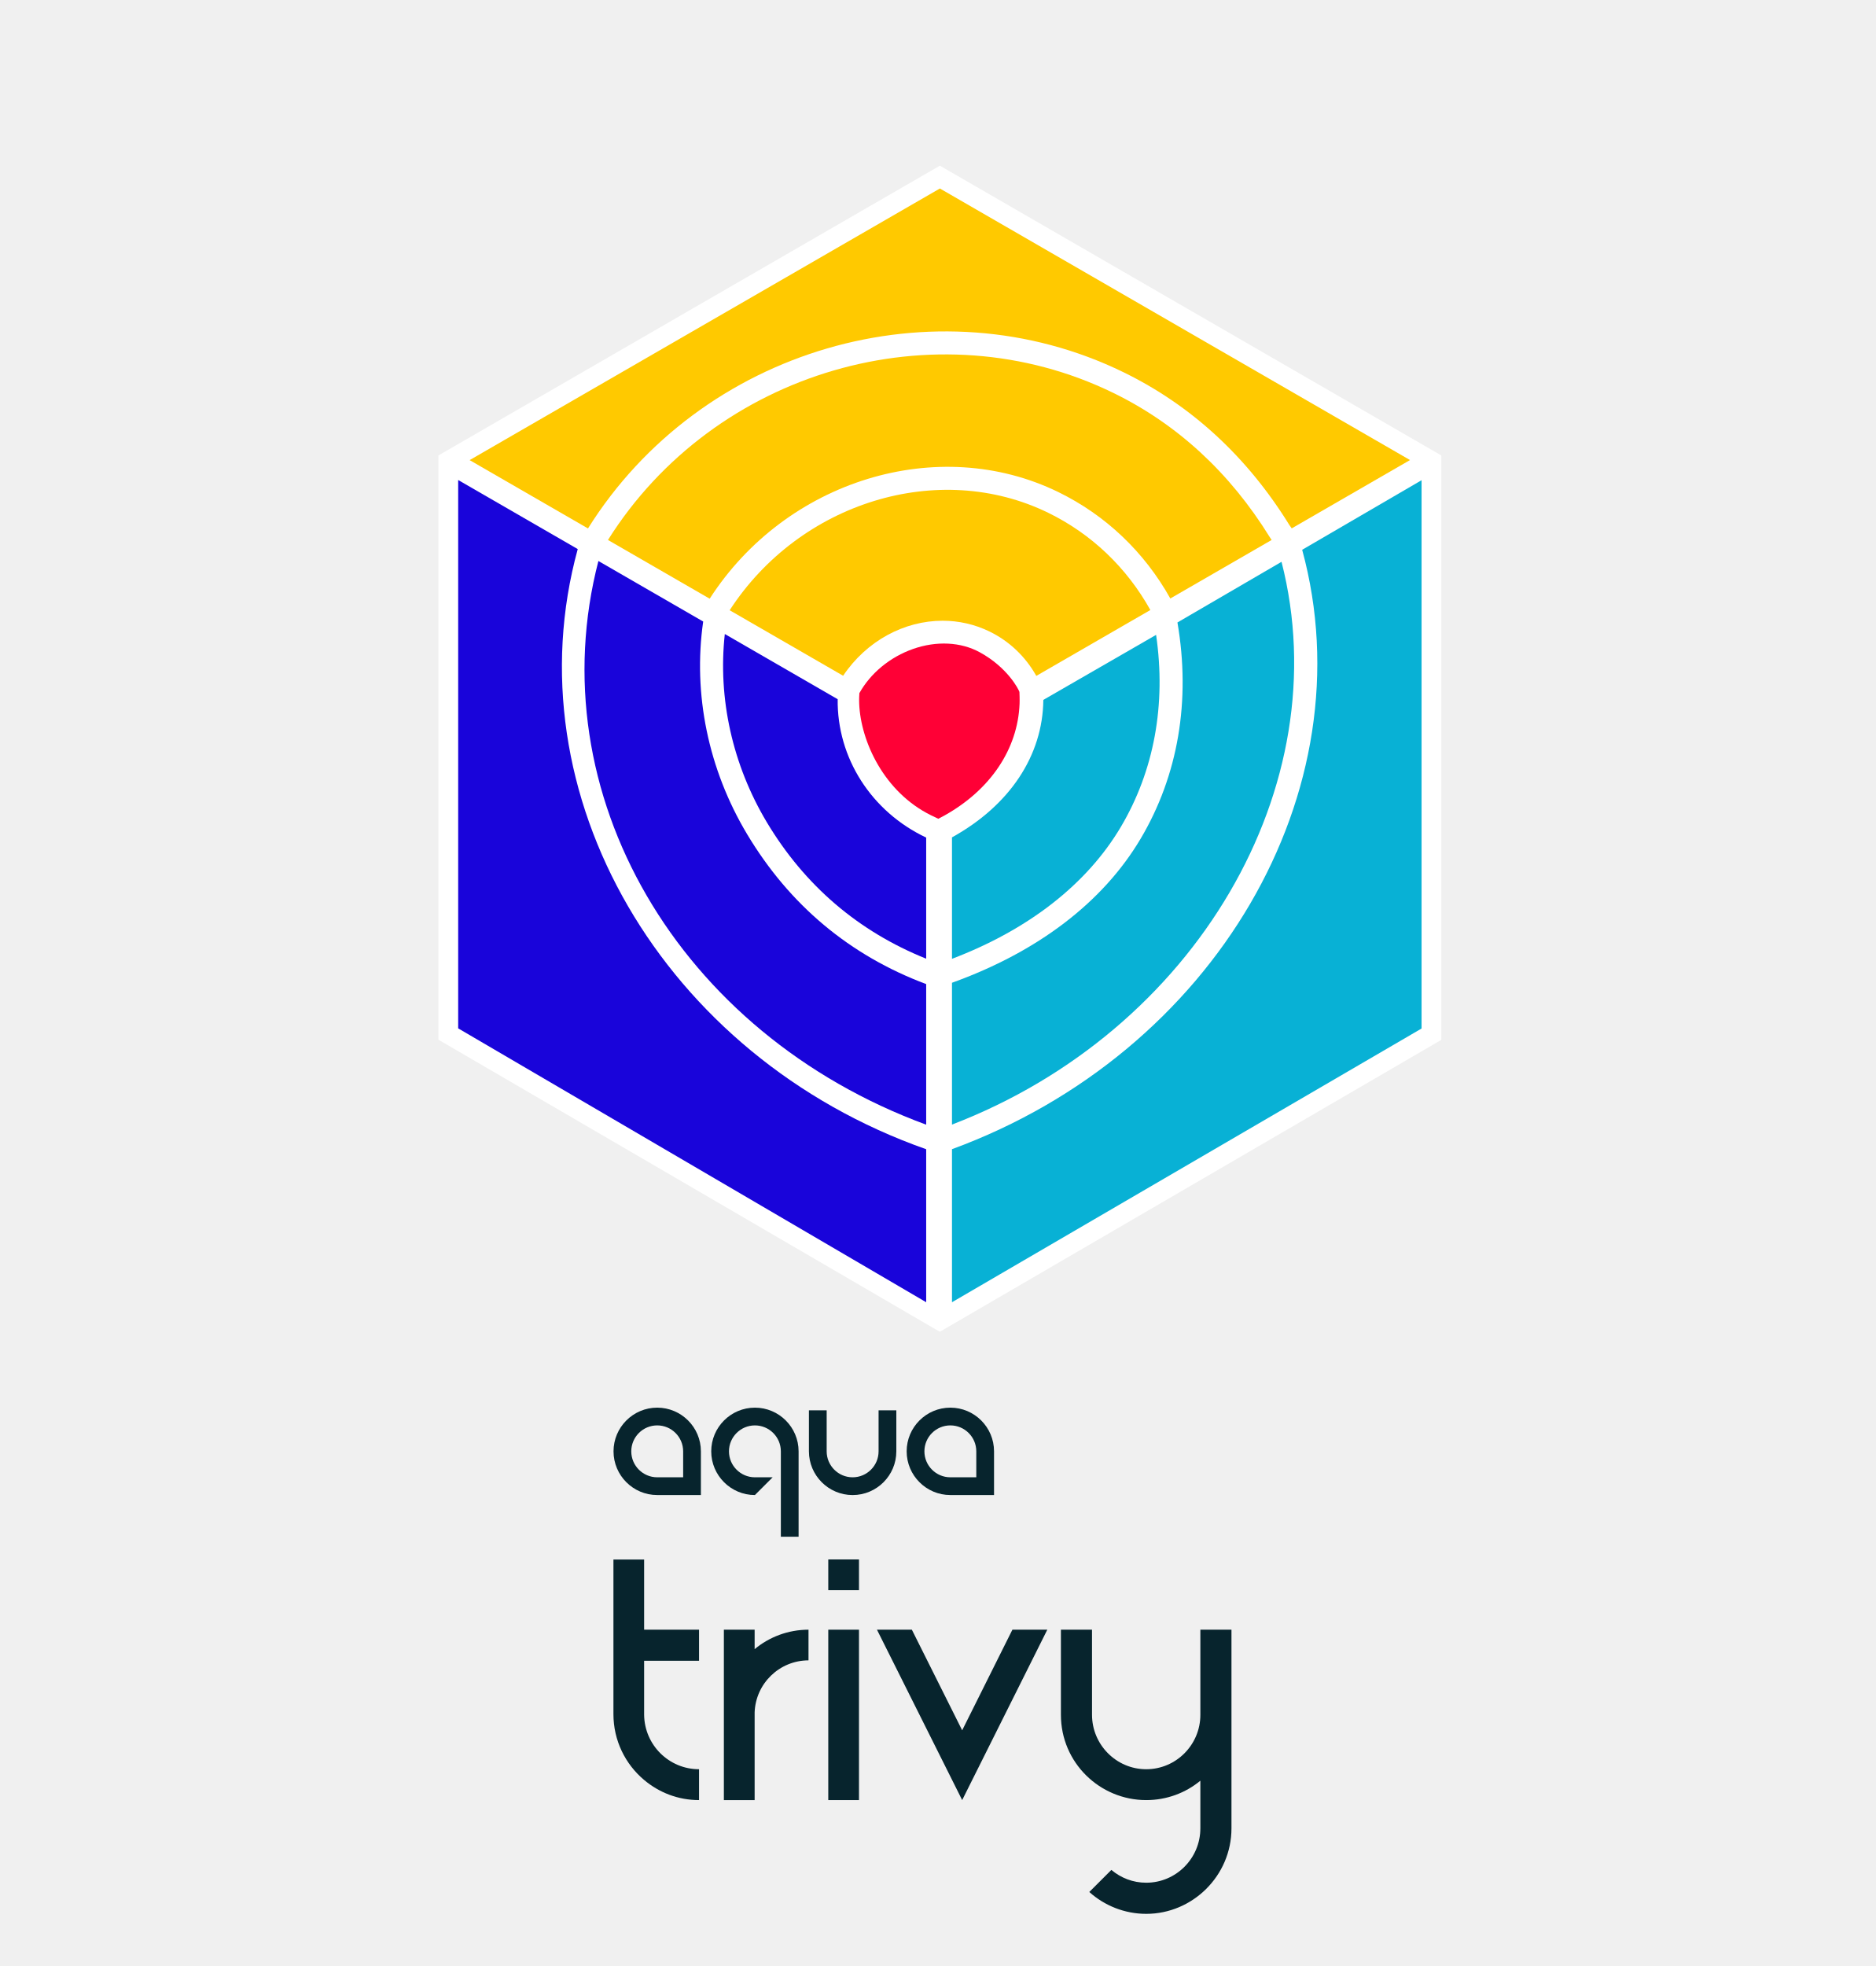
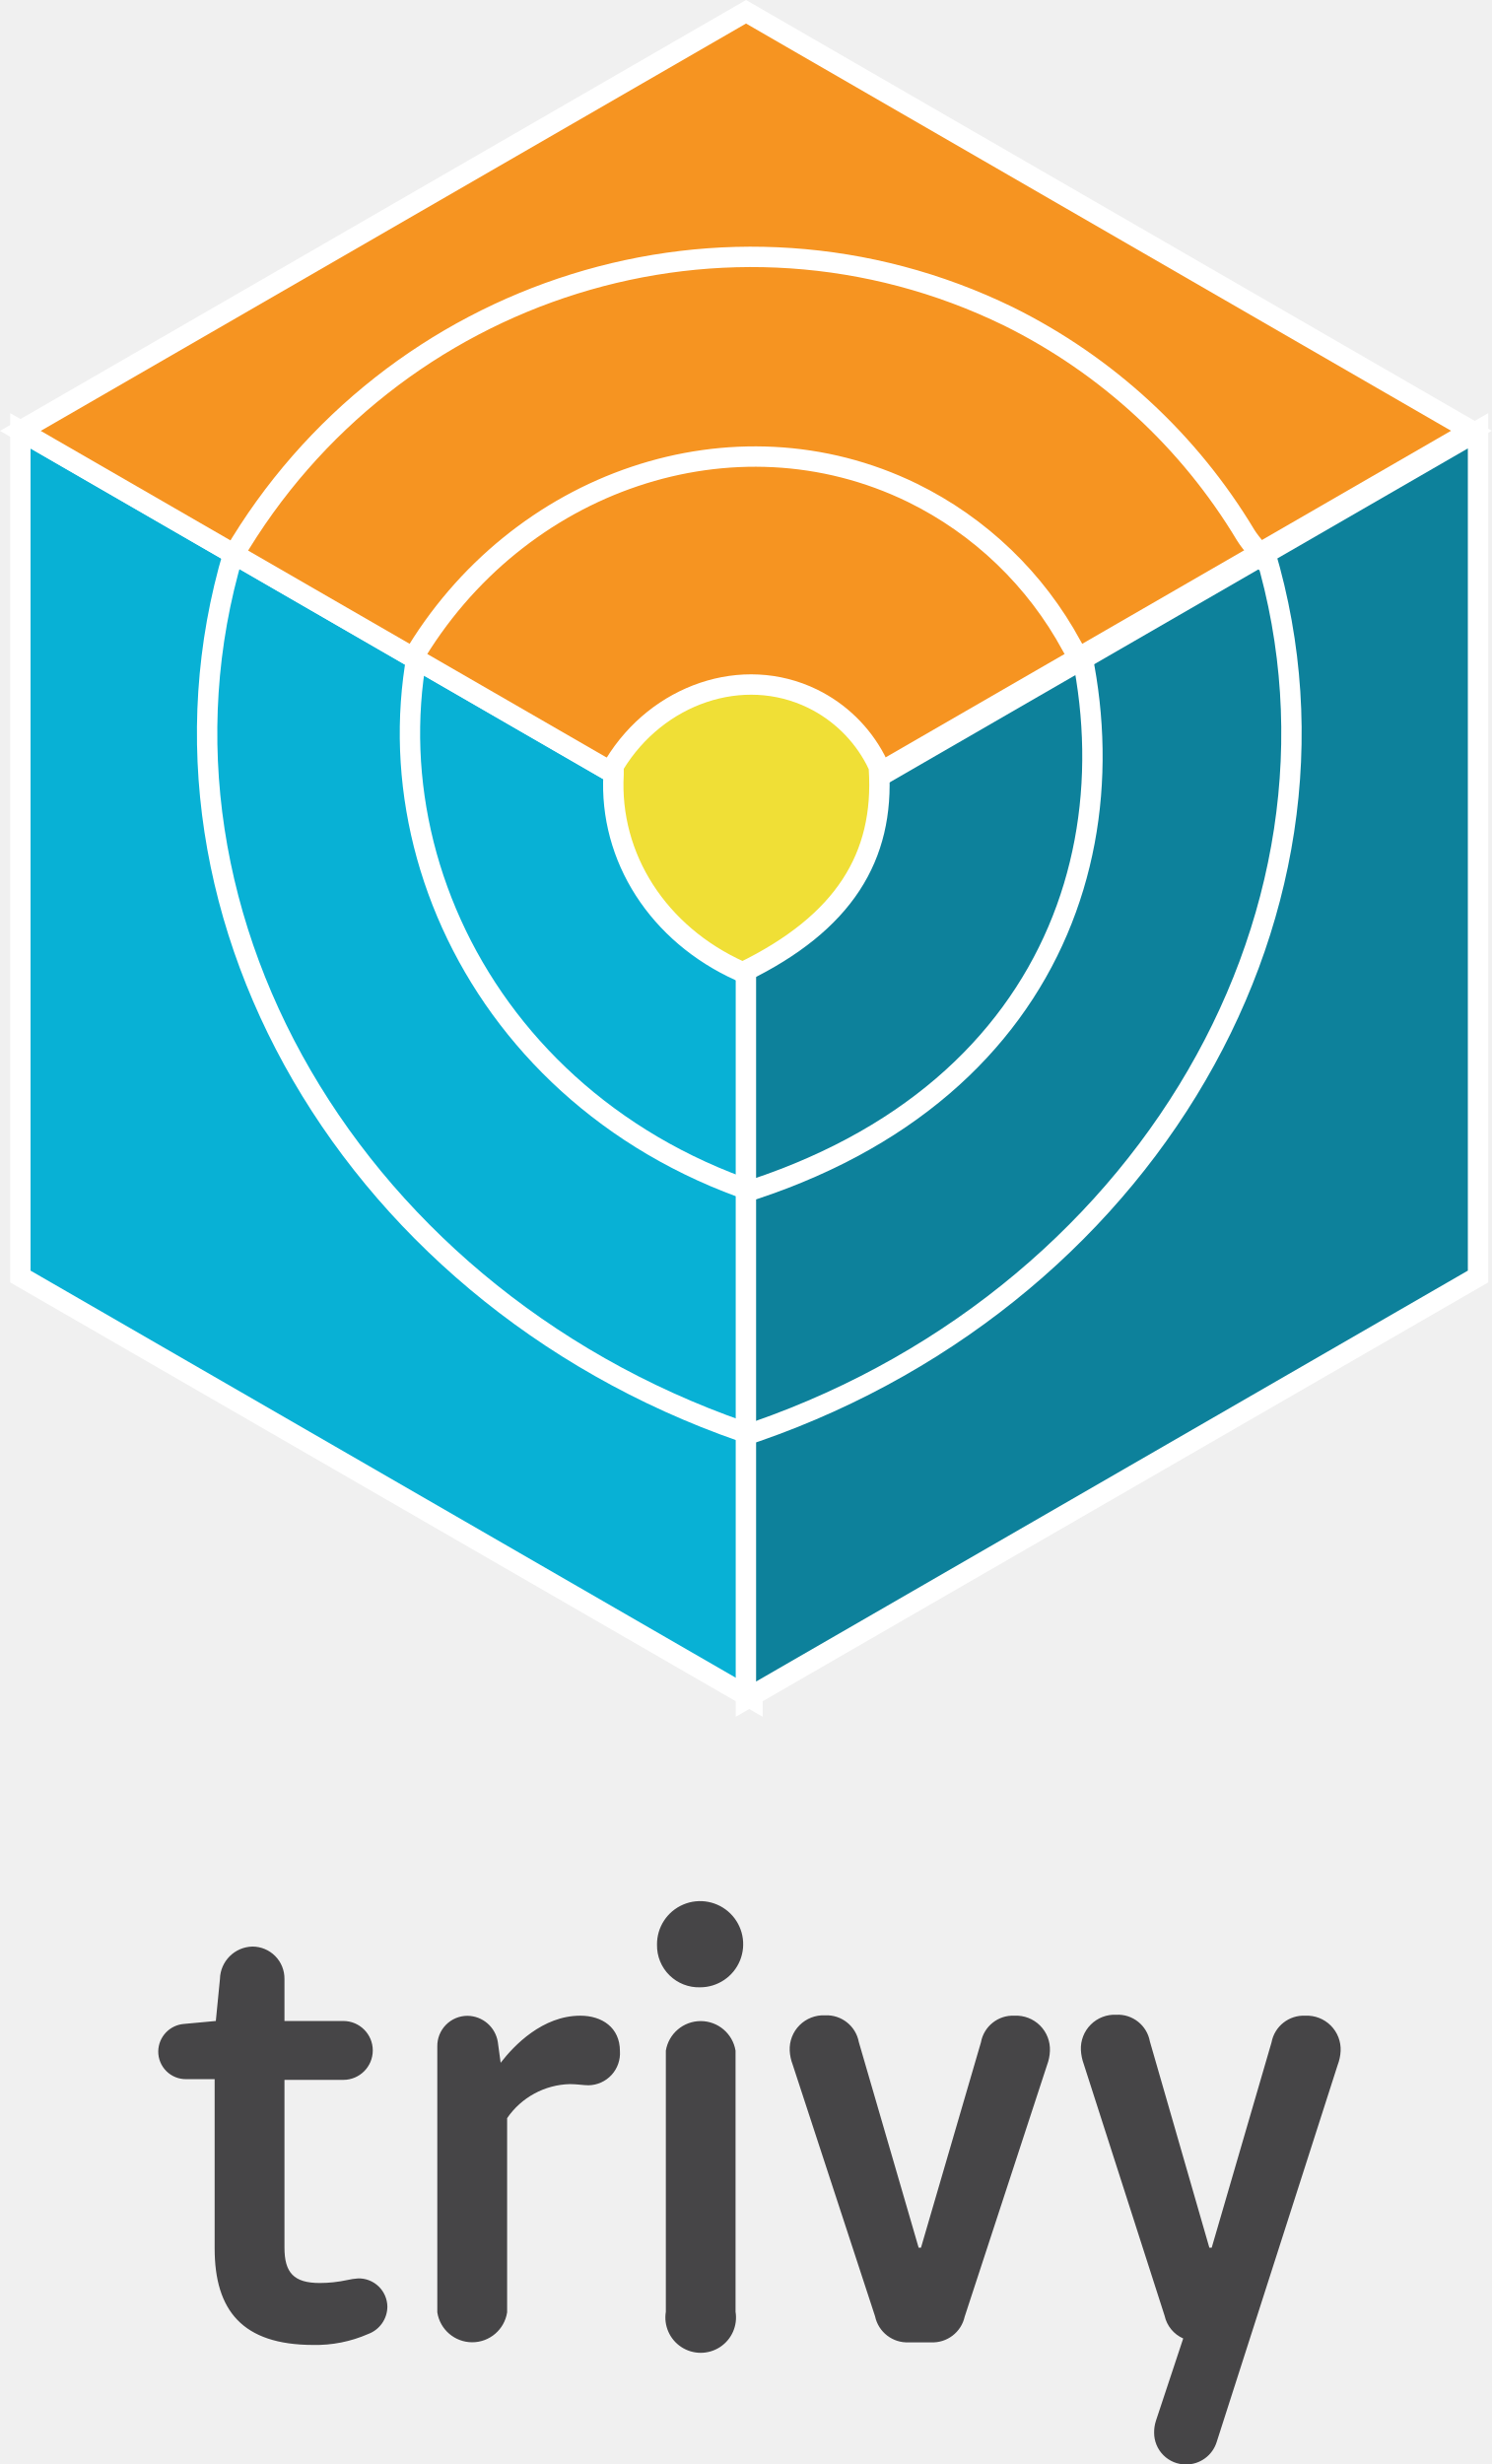
- <svg xmlns="http://www.w3.org/2000/svg" version="1.1" id="_x30_1" x="0px" y="0px" viewBox="0 0 500 524" enable-background="new 0 0 500 524" xml:space="preserve">
-   <g display="none">
-     <g display="inline">
-       <path fill="#07242D" d="M-483.763,450.803h-11.559l-22.557-22.807c-0.919,0.114-1.853,0.174-2.802,0.174v22.632h-8.238v-63.931    h8.239c0,0-0.016,33.158,0,33.158c4.013,0,7.684-1.656,10.29-4.32l9.86-10.073h11.814l-16.032,15.918    c-1.42,1.421-3.031,2.655-4.787,3.659L-483.763,450.803z" />
-       <path fill="#07242D" d="M-438.316,405.517v22.819c0,0,0,0.033,0,0.049c0,12.39-10.039,22.418-22.429,22.418    c-12.389,0-22.421-10.059-22.421-22.448c0-0.017,0-22.837,0-22.837h7.989v22.819c0,7.967,6.466,14.457,14.433,14.457    c7.966,0,14.424-6.491,14.424-14.457v-22.819H-438.316z" />
-       <path fill="#07242D" d="M-385.244,428.166c0,12.501-10.133,22.636-22.636,22.636c-5.485,0-10.514-1.95-14.431-5.196v5.196h-8.218    c0.005-0.516,0.005-63.931,0.005-63.931h8.217l-0.004,23.854c3.918-3.246,8.947-5.196,14.432-5.196    C-395.377,405.529-385.242,415.664-385.244,428.166z M-393.437,428.166c0-7.976-6.466-14.441-14.442-14.441    c-7.793,0-14.443,6.329-14.443,14.418c0,8.089,6.649,14.464,14.443,14.464C-399.903,442.607-393.437,436.142-393.437,428.166z" />
-       <path fill="#07242D" d="M-335.539,431.11h-36.518c1.375,6.517,7.157,11.435,14.075,11.435c4.514,0,8.538-2.095,11.172-5.362h9.577    c-3.496,8.008-11.475,13.619-20.748,13.619c-12.489,0-22.644-10.173-22.644-22.676c0-12.503,10.155-22.608,22.644-22.608    C-344.426,405.411-333.664,417.688-335.539,431.11z M-344.611,422.85c-2.103-5.316-7.296-9.06-13.371-9.06    c-6.076,0-11.275,3.746-13.382,9.06H-344.611z" />
-       <path fill="#07242D" d="M-306.194,420.895v7.548h-23.302v-7.548H-306.194z" />
-       <path fill="#07242D" d="M-252.987,428.166c0,12.501-10.133,22.636-22.636,22.636c-5.485,0-10.514-1.95-14.431-5.196v5.196h-8.218    c0.005-0.516,0.005-63.931,0.005-63.931h8.218l-0.004,23.854c3.918-3.246,8.946-5.196,14.431-5.196    C-263.12,405.529-252.985,415.664-252.987,428.166z M-261.181,428.166c0-7.976-6.467-14.441-14.442-14.441    c-7.794,0-14.443,6.329-14.443,14.418c0,8.089,6.649,14.464,14.443,14.464C-267.647,442.607-261.181,436.142-261.181,428.166z" />
-       <path fill="#07242D" d="M-203.283,431.11h-36.518c1.375,6.517,7.157,11.435,14.075,11.435c4.514,0,8.538-2.095,11.172-5.362h9.577    c-3.496,8.008-11.475,13.619-20.748,13.619c-12.489,0-22.644-10.173-22.644-22.676c0-12.503,10.155-22.608,22.644-22.608    C-212.17,405.411-201.408,417.688-203.283,431.11z M-212.355,422.85c-2.103-5.316-7.296-9.06-13.371-9.06    c-6.076,0-11.275,3.746-13.382,9.06H-212.355z" />
-       <path fill="#07242D" d="M-151.113,428.114c0,15.871,0,22.688,0,22.688h-8.262c0,0,0-14.878,0-22.688    c0-8.095-6.591-14.327-14.363-14.327c-7.772,0-14.393,6.163-14.393,14.327c0,7.814,0,22.688,0,22.688h-8.26v-45.285    c0,0,3.539,0,8.26,0v5.101c0,0,5.421-5.101,14.393-5.101C-163.095,405.517-151.113,413.789-151.113,428.114z" />
-       <path fill="#07242D" d="M-112.598,438.373l5.799,5.798c-4.098,4.097-9.758,6.632-16.01,6.632c-6.252,0-11.912-2.534-16.01-6.632    c-4.097-4.098-6.632-9.758-6.632-16.01s2.534-11.912,6.632-16.01c4.098-4.097,9.758-6.632,16.01-6.632    c6.252,0,11.912,2.534,16.01,6.632l-5.799,5.799c-2.613-2.615-6.224-4.231-10.212-4.231c-3.988,0-7.599,1.617-10.212,4.231    c-2.614,2.613-4.23,6.224-4.23,10.212s1.616,7.599,4.23,10.213c2.613,2.613,6.224,4.229,10.212,4.229    C-118.821,442.602-115.211,440.986-112.598,438.373z" />
-       <path fill="#07242D" d="M-55.678,428.174c0,15.827,0,22.626,0,22.626h-8.239c0,0,0-14.838,0-22.626    c0-8.072-6.575-14.287-14.324-14.287c-7.751,0-14.353,6.146-14.353,14.287c0,7.793,0,22.626,0,22.626h-8.238v-63.929h8.238v23.856    c0,0,5.405-5.086,14.353-5.086C-67.626,405.641-55.678,413.889-55.678,428.174z" />
-     </g>
-     <g display="inline">
-       <path fill="#07242D" d="M186.582,442.579v8.203c-5.588,0-10.623-2.012-14.594-5.346c-4.989-4.186-8.157-10.469-8.157-17.489    v-41.085h8.157v18.642h14.594v8.257h-14.594v14.386C172.1,436.134,178.571,442.579,186.582,442.579z" />
-       <path fill="#07242D" d="M215.674,405.503v8.149c-7.739,0.015-14.037,6.152-14.317,13.818v23.312h-8.176v-45.279h8.176v5.169    C205.243,407.446,210.232,405.51,215.674,405.503z" />
-       <path fill="#07242D" d="M220.928,395.003v-8.165h8.161v8.165H220.928z M220.928,450.782v-45.279h8.161v45.279H220.928z" />
-       <path fill="#07242D" d="M279.137,405.503l-22.624,45.279l-22.647-45.279h9.271l13.376,26.737l13.349-26.737H279.137z" />
-       <path fill="#07242D" d="M328.08,405.503c0,0,0,49.504,0,52.776c0,12.643-10.369,22.736-22.655,22.728    c-5.753,0-11.084-2.181-15.131-5.807l5.868-5.868c2.504,2.12,5.734,3.41,9.263,3.403c7.95,0,14.386-6.498,14.386-14.456v-12.651    c-3.944,3.264-8.979,5.154-14.386,5.154c-12.309,0.008-22.674-9.924-22.674-22.659c0-0.269,0-22.62,0-22.62h8.265    c0,0,0.004,22.014,0.004,22.62c0,7.919,6.448,14.463,14.406,14.456c7.95,0,14.386-6.506,14.386-14.456v-22.62H328.08z" />
-     </g>
-     <g display="inline">
-       <path fill="#07242D" d="M1186.898,438.384c-0.411,4.687-4.656,12.67-15.302,12.67c-10.092,0-16.135-6.761-16.135-6.761    l5.797-5.801c4.906,4.664,10.338,4.372,10.338,4.372c3.473-0.238,6.258-2.643,6.469-5.471c0.242-3.235-2.009-5.486-6.469-6.124    c-2.098-0.307-7.184-0.791-11.36-4.533c-1.36-1.222-6.489-6.577-2.217-14.191c0.834-1.491,4.556-6.769,13.577-6.769    c0,0,7.434-0.53,14.311,5.086l-5.866,5.863c-1.16-0.96-4.46-2.904-8.444-2.881c-7.207,0.046-7.007,4.011-7.007,4.011    c0.061,3.166,2.874,4.864,7.007,5.409C1185.672,425.114,1187.309,433.743,1186.898,438.384z" />
-       <path fill="#07242D" d="M1215.419,442.848v8.206c-5.59,0-10.626-2.013-14.599-5.348c-4.99-4.188-8.16-10.473-8.16-17.495v-41.099    h8.16v18.648h14.599v8.26h-14.599v14.391C1200.932,436.401,1207.405,442.848,1215.419,442.848z" />
-       <path fill="#07242D" d="M1263.522,428.372v22.682h-22.705c-0.5,0-0.999-0.015-1.495-0.054c-6.431-0.423-12.128-3.527-15.985-8.214    c-3.289-4.003-5.171-8.928-5.186-14.414c0.526-25.548,35.106-31.264,44.03-7.699    C1263.068,423.132,1263.522,425.76,1263.522,428.372z M1255.131,428.372c0.054-12.824-15.563-19.132-24.433-10.135l-0.004-0.008    c-2.609,2.605-4.226,6.17-4.226,10.142c0,7.937,6.435,14.399,14.368,14.399c3.976,0,14.295,0,14.295,0    S1255.131,432.352,1255.131,428.372z" />
-       <path fill="#07242D" d="M1293.898,405.76v8.152c-7.741,0.015-14.042,6.154-14.322,13.823v23.319h-8.179V405.76h8.179v5.171    C1283.464,407.704,1288.454,405.767,1293.898,405.76z" />
-       <path fill="#07242D" d="M1344.448,428.411c0,12.509-10.135,22.643-22.639,22.643c-5.486,0-10.515-1.952-14.433-5.194v5.194h-8.221    c0.008-0.515,0.008-63.942,0.008-63.942h8.217l-0.004,23.857c3.919-3.25,8.947-5.202,14.433-5.202    C1334.313,405.767,1344.452,415.91,1344.448,428.411z M1336.254,428.411c0-7.975-6.466-14.445-14.445-14.445    c-7.795,0-14.445,6.331-14.445,14.422c0,8.091,6.65,14.468,14.445,14.468C1329.788,442.856,1336.254,436.394,1336.254,428.411z" />
-       <path fill="#07242D" d="M1394.394,428.411c0,12.509-10.15,22.643-22.643,22.643s-22.651-10.135-22.651-22.643    s10.157-22.651,22.651-22.651S1394.394,415.91,1394.394,428.411z M1386.127,428.411c0-7.937-6.431-14.376-14.376-14.376    c-7.941,0-14.387,6.431-14.387,14.376s6.446,14.383,14.387,14.383C1379.696,442.794,1386.127,436.355,1386.127,428.411z" />
-       <path fill="#07242D" d="M1444.414,428.372v22.682h-22.705c-0.499,0-0.999-0.015-1.494-0.054    c-6.431-0.423-12.128-3.527-15.985-8.214c-3.289-4.003-5.171-8.928-5.186-14.414c0.526-25.548,35.106-31.264,44.03-7.699    C1443.961,423.132,1444.414,425.76,1444.414,428.372z M1436.024,428.372c0.054-12.824-15.563-19.132-24.433-10.135l-0.004-0.008    c-2.609,2.605-4.226,6.17-4.226,10.142c0,7.937,6.435,14.399,14.368,14.399c3.976,0,14.295,0,14.295,0    S1436.024,432.352,1436.024,428.372z" />
-       <path fill="#07242D" d="M1474.791,405.76v8.152c-7.741,0.015-14.042,6.154-14.322,13.823v23.319h-8.179V405.76h8.179v5.171    C1464.356,407.704,1469.347,405.767,1474.791,405.76z" />
-       <path fill="#07242D" d="M1521.556,451.031h-8.214v-5.194c-3.919,3.242-8.951,5.194-14.43,5.194    c-12.501,0-22.635-10.127-22.635-22.628s10.135-22.636,22.635-22.636c5.478,0,10.511,1.952,14.43,5.194l0.008-23.85h8.221    C1521.572,387.112,1521.556,450.516,1521.556,451.031z M1513.35,428.38c0-8.091-6.646-14.422-14.437-14.422    c-7.975,0-14.445,6.469-14.445,14.445s6.469,14.437,14.445,14.437C1506.704,442.84,1513.35,436.471,1513.35,428.38z" />
-     </g>
-     <g display="inline">
-       <path fill="#07242D" d="M1711.171,438.276l5.802,5.802c-4.1,4.096-9.763,6.632-16.014,6.632c-6.255,0-11.918-2.536-16.018-6.632    c-4.1-4.103-6.635-9.759-6.635-16.014s2.536-11.918,6.635-16.022c4.1-4.096,9.763-6.632,16.018-6.632    c6.251,0,11.915,2.536,16.014,6.632l-5.802,5.802c-2.613-2.613-6.224-4.234-10.213-4.234c-3.992,0-7.604,1.621-10.216,4.234    c-2.617,2.613-4.234,6.224-4.234,10.22c0,3.988,1.618,7.6,4.234,10.213c2.613,2.613,6.224,4.234,10.216,4.234    C1704.947,442.511,1708.559,440.889,1711.171,438.276z" />
-       <path fill="#07242D" d="M1722.967,450.71v-63.95h8.241v63.95H1722.967z" />
-       <path fill="#07242D" d="M1783.282,428.064c0,12.51-10.151,22.646-22.646,22.646c-12.495,0-22.654-10.136-22.654-22.646    s10.159-22.654,22.654-22.654C1773.131,405.41,1783.282,415.561,1783.282,428.064z M1775.013,428.064    c0-7.938-6.432-14.378-14.378-14.378c-7.942,0-14.389,6.432-14.389,14.378c0,7.946,6.447,14.385,14.389,14.385    C1768.581,442.449,1775.013,436.01,1775.013,428.064z" />
-       <path fill="#07242D" d="M1833.833,405.41v22.823c0,0,0,0.038,0,0.054c0,12.395-10.04,22.423-22.435,22.423    c-12.395,0-22.427-10.059-22.427-22.454c0-0.015,0-22.846,0-22.846h7.992v22.823c0,7.976,6.466,14.462,14.435,14.462    c7.969,0,14.431-6.486,14.431-14.462V405.41H1833.833z" />
-       <path fill="#07242D" d="M1884.777,450.687h-8.218v-5.195c-3.915,3.243-8.945,5.195-14.431,5.195    c-12.503,0-22.634-10.128-22.634-22.631c0-12.503,10.132-22.638,22.634-22.638c5.487,0,10.516,1.952,14.431,5.195l0.011-23.852    h8.219C1884.789,386.76,1884.773,450.172,1884.777,450.687z M1876.574,428.033c0-8.092-6.651-14.424-14.447-14.424    c-7.973,0-14.443,6.47-14.443,14.447c0,7.976,6.466,14.439,14.443,14.439C1869.923,442.495,1876.574,436.125,1876.574,428.033z" />
-       <path fill="#07242D" d="M1922.865,438.038c-0.411,4.687-4.657,12.672-15.303,12.672c-10.094,0-16.137-6.762-16.137-6.762    l5.798-5.802c4.906,4.664,10.339,4.372,10.339,4.372c3.473-0.238,6.259-2.643,6.47-5.471c0.242-3.235-2.009-5.487-6.47-6.124    c-2.098-0.307-7.185-0.792-11.361-4.534c-1.36-1.222-6.489-6.578-2.217-14.193c0.834-1.491,4.557-6.77,13.578-6.77    c0,0,7.435-0.53,14.312,5.087l-5.867,5.863c-1.16-0.961-4.461-2.905-8.445-2.882c-7.208,0.046-7.008,4.011-7.008,4.011    c0.062,3.166,2.874,4.864,7.008,5.41C1921.639,424.767,1923.276,433.397,1922.865,438.038z" />
-       <path fill="#07242D" d="M1975.107,428.041c0,12.526-10.151,22.73-22.661,22.73c-5.471,0-10.493-1.952-14.416-5.195v35.371h-8.276    V405.41h8.276v5.156c3.923-3.22,8.945-5.156,14.416-5.156C1964.956,405.41,1975.107,415.523,1975.107,428.041z M1966.831,428.041    c0-7.953-6.432-14.347-14.385-14.347s-14.416,6.393-14.416,14.347s6.463,14.462,14.416,14.462S1966.831,435.994,1966.831,428.041z    " />
-       <path fill="#07242D" d="M1981.877,450.71v-63.95h8.245v63.95H1981.877z" />
-       <path fill="#07242D" d="M2042.192,428.064c0,12.51-10.151,22.646-22.646,22.646c-12.495,0-22.654-10.136-22.654-22.646    s10.159-22.654,22.654-22.654C2032.041,405.41,2042.192,415.561,2042.192,428.064z M2033.916,428.064    c0-7.938-6.432-14.378-14.37-14.378c-7.946,0-14.393,6.432-14.393,14.378c0,7.946,6.447,14.385,14.393,14.385    C2027.484,442.449,2033.916,436.01,2033.916,428.064z" />
-       <path fill="#07242D" d="M2049.016,394.906v-8.168h8.168v8.168H2049.016z M2049.016,450.71v-45.3h8.168v45.3H2049.016z" />
-       <path fill="#07242D" d="M2087.737,442.503v8.207c-5.594,0-10.627-2.013-14.6-5.348c-4.987-4.188-8.161-10.474-8.161-17.497V386.76    h8.161v18.65h14.6v8.261h-14.6v14.393C2073.252,436.056,2079.722,442.503,2087.737,442.503z" />
-     </g>
-     <g display="inline">
-       <path fill="#07242D" d="M690.837,442.596v8.206c-5.59,0-10.626-2.013-14.599-5.348c-4.99-4.188-8.16-10.473-8.16-17.495V386.86    h8.16v18.648h14.599v8.26h-14.599v14.391C676.35,436.15,682.823,442.596,690.837,442.596z" />
-       <path fill="#07242D" d="M719.939,405.508v8.152c-7.737,0.015-14.042,6.154-14.322,13.823v23.319h-8.179v-45.294h8.179v5.171    C709.504,407.452,714.495,405.516,719.939,405.508z" />
-       <path fill="#07242D" d="M766.789,428.12v22.682h-22.705c-0.499,0-0.999-0.015-1.494-0.054c-6.431-0.423-12.128-3.527-15.985-8.214    c-3.289-4.003-5.171-8.928-5.183-14.414c0.523-25.548,35.102-31.264,44.026-7.699C766.335,422.88,766.789,425.508,766.789,428.12z     M758.398,428.12c0.054-12.824-15.563-19.132-24.433-10.135l-0.004-0.008c-2.609,2.605-4.226,6.17-4.226,10.142    c0,7.937,6.435,14.399,14.368,14.399c3.976,0,14.295,0,14.295,0S758.398,432.101,758.398,428.12z" />
-       <path fill="#07242D" d="M805.36,438.37l5.801,5.801c-4.099,4.095-9.762,6.631-16.016,6.631c-6.254,0-11.913-2.536-16.012-6.631    c-4.099-4.103-6.631-9.766-6.631-16.02c0-6.247,2.532-11.909,6.631-16.012c4.099-4.095,9.758-6.631,16.012-6.631    c6.254,0,11.917,2.536,16.016,6.631l-5.801,5.801c-2.612-2.612-6.224-4.234-10.215-4.234c-3.988,0-7.599,1.621-10.211,4.234    c-2.616,2.612-4.234,6.224-4.234,10.211c0,3.995,1.617,7.607,4.234,10.219c2.612,2.612,6.224,4.234,10.211,4.234    C799.136,442.604,802.747,440.983,805.36,438.37z" />
-       <path fill="#07242D" d="M858.664,431.109h-36.527c1.375,6.516,7.161,11.433,14.08,11.433c4.514,0,8.54-2.098,11.172-5.363h9.581    c-3.5,8.014-11.479,13.623-20.753,13.623c-12.493,0-22.647-10.173-22.647-22.682c0-12.501,10.154-22.612,22.647-22.612    C849.774,405.4,860.539,417.679,858.664,431.109z M849.59,422.842c-2.105-5.317-7.295-9.059-13.373-9.059    s-11.276,3.742-13.385,9.059H849.59z" />
-       <path fill="#07242D" d="M908.514,431.109h-36.527c1.375,6.516,7.161,11.433,14.08,11.433c4.514,0,8.54-2.098,11.172-5.363h9.581    c-3.5,8.014-11.479,13.623-20.753,13.623c-12.493,0-22.647-10.173-22.647-22.682c0-12.501,10.154-22.612,22.647-22.612    C899.625,405.4,910.389,417.679,908.514,431.109z M899.44,422.842c-2.105-5.317-7.295-9.059-13.373-9.059    s-11.276,3.742-13.385,9.059H899.44z" />
-     </g>
+ <svg xmlns="http://www.w3.org/2000/svg" id="Layer_1" data-name="Layer 1" viewBox="0 0 126.71 209.24">
+   <defs>
+     <clipPath id="clip-path" transform="translate(-51.1 -47.13)">
+       <path d="m115.01 191.42-62.18-35.89V83.72l62.18 35.9v71.8z" style="stroke:#fff;stroke-miterlimit:10;stroke-width:1.73px;fill:#08b1d5" />
+     </clipPath>
+     <clipPath id="clip-path-2" transform="translate(-51.1 -47.13)">
+       <path d="m114.45 191.42 62.18-35.89V83.72l-62.18 35.9v71.8z" style="fill:#0d819b;stroke:#fff;stroke-miterlimit:10;stroke-width:1.73px" />
+     </clipPath>
+     <style>.cls-6{stroke:#fff;stroke-miterlimit:10;stroke-width:1.73px}.cls-3{fill:#464547}.cls-6{fill:none}</style>
+   </defs>
+   <path d="M18.23 190.93v-14.37h-2.42a2.34 2.34 0 0 1-2.37-2.37 2.37 2.37 0 0 1 2.18-2.32l2.71-.25.35-3.56a2.82 2.82 0 0 1 2.76-2.76 2.72 2.72 0 0 1 2.72 2.76v3.56h5a2.5 2.5 0 1 1 0 5h-5v14.25c0 2.12.79 3 3 3a11 11 0 0 0 2.32-.25 6.1 6.1 0 0 1 .94-.14 2.43 2.43 0 0 1 2.48 2.39 2.49 2.49 0 0 1-1.63 2.33 11.07 11.07 0 0 1-4.69.93c-5.98-.01-8.35-2.92-8.35-8.2ZM37.14 196.31v-22.52a2.56 2.56 0 0 1 2.57-2.61 2.64 2.64 0 0 1 2.57 2.22l.24 1.77c1.14-1.48 3.56-4 6.77-4 1.83 0 3.36 1 3.36 3a2.72 2.72 0 0 1-2.67 2.91c-.39 0-1-.1-1.58-.1a6.66 6.66 0 0 0-5.33 2.89v16.49a3 3 0 0 1-5.93 0ZM55.8 165.15a3.66 3.66 0 1 1 3.66 3.61 3.55 3.55 0 0 1-3.66-3.61Zm.75 31.16v-22.17a3 3 0 0 1 5.92 0v22.17a3 3 0 1 1-5.92 0ZM74.32 196.7l-7-21.38a3.85 3.85 0 0 1-.25-1.18 2.87 2.87 0 0 1 3-3 2.78 2.78 0 0 1 2.87 2.27l5.08 17.46h.2l5.09-17.43a2.76 2.76 0 0 1 2.86-2.27 2.87 2.87 0 0 1 3 3 3.8 3.8 0 0 1-.24 1.18l-7 21.38a2.79 2.79 0 0 1-2.86 2.18h-1.88a2.79 2.79 0 0 1-2.87-2.21ZM98.02 206.58a3.16 3.16 0 0 1 .15-1l2.32-7a2.76 2.76 0 0 1-1.58-1.93l-6.87-21.38a4.12 4.12 0 0 1-.24-1.18 2.87 2.87 0 0 1 3-3 2.76 2.76 0 0 1 2.86 2.27l5.05 17.51h.2l5.08-17.43a2.78 2.78 0 0 1 2.87-2.27 2.87 2.87 0 0 1 3 3 3.85 3.85 0 0 1-.25 1.18l-10.27 32a2.72 2.72 0 0 1-2.62 1.93 2.69 2.69 0 0 1-2.7-2.7Z" class="cls-3" />
+   <path d="M63.91 144.29 1.73 108.4V36.58l62.18 35.91v71.8z" style="fill:#08b1d5" />
+   <g style="clip-path:url(#clip-path)">
+     <path d="M19.9 46.71c0 .08 0 .15-.07.23-9.35 31.36 11.43 65.24 46.42 75.66" class="cls-6" />
+     <path d="M70.15 102.87c-27.06-5.56-40-30.31-33.81-51.15 0-.07 0-.14.08-.22" class="cls-6" />
  </g>
-   <g>
-     <path fill="#07242D" d="M186.351,471.553v8.229c-5.606,0-10.656-2.019-14.639-5.363c-5.005-4.199-8.182-10.502-8.182-17.544v-41.21   h8.182v18.699h14.639v8.282h-14.639v14.43C171.824,465.089,178.316,471.553,186.351,471.553z" />
-     <path fill="#07242D" d="M215.533,434.363v8.175c-7.762,0.016-14.08,6.172-14.361,13.86v23.384h-8.202v-45.419h8.202v5.185   C205.069,436.313,210.074,434.371,215.533,434.363z" />
-     <path fill="#07242D" d="M220.803,423.832v-8.191h8.186v8.191H220.803z M220.803,479.782v-45.419h8.186v45.419H220.803z" />
-     <path fill="#07242D" d="M279.191,434.363l-22.694,45.419l-22.716-45.419h9.3l13.417,26.82l13.39-26.82H279.191z" />
-     <path fill="#07242D" d="M328.286,434.363c0,0,0,49.656,0,52.938c0,12.682-10.402,22.805-22.725,22.798   c-5.771,0-11.118-2.188-15.178-5.824l5.887-5.887c2.512,2.126,5.751,3.42,9.291,3.413c7.975,0,14.431-6.519,14.431-14.5v-12.689   c-3.956,3.275-9.006,5.17-14.431,5.17c-12.346,0.007-22.743-9.954-22.743-22.728c0-0.27,0-22.69,0-22.69h8.291   c0,0,0.004,22.082,0.004,22.69c0,7.944,6.468,14.508,14.45,14.5c7.975,0,14.431-6.526,14.431-14.5v-22.691H328.286z" />
+   <path d="M63.91 144.29 1.73 108.4V36.58l62.18 35.91v71.8z" class="cls-6" />
+   <path d="m63.36 72.16 61.61-35.58L63.36 1 1.73 36.59l61.63 35.57z" style="fill:#f69421" />
+   <path d="m63.36 72.16 61.61-35.58L63.36 1 1.73 36.59l61.63 35.57z" class="cls-6" />
+   <path d="m63.35 144.29 62.18-35.89V36.58L63.35 72.49v71.8z" style="fill:#0d819b" />
+   <g style="clip-path:url(#clip-path-2)">
+     <path d="M107.37 46.71a2.09 2.09 0 0 0 .08.23c9.34 31.36-11.44 65.24-46.42 75.66" class="cls-6" />
+     <path d="M57.11 102.87c31.26-6.68 40-30.31 33.81-51.15 0-.07-.05-.14-.07-.22" class="cls-6" />
  </g>
-   <g>
-     <polygon fill="#FFFFFF" points="250.554,44.159 116.876,121.396 116.877,277.11 250.537,354.962 384.229,277.154 384.229,121.392     " />
-     <g>
-       <path fill="#1904DA" d="M246.902,255.524v-32.282c-14.609-6.898-23.783-21.236-23.594-36.882l-30.086-17.374    c-1.892,17.15,2.057,34.896,11.198,50.171C214.507,236.009,228.793,248.237,246.902,255.524z" />
-       <path fill="#1904DA" d="M246.902,299.761v-37.468c-20.381-7.638-36.445-21.086-47.752-39.981    c-10.325-17.249-14.466-37.337-11.695-56.657l-27.931-16.129C143.482,211.352,180.751,275.442,246.902,299.761z" />
-       <path fill="#08B1D5" d="M253.779,261.938v37.797c64.918-24.892,103.171-90.209,87.852-149.994l-27.747,16.165    c3.578,20.856,0.191,40.77-9.818,57.644C294.046,240.446,276.67,253.707,253.779,261.938z" />
-       <path fill="#08B1D5" d="M253.779,223.185v32.371c20.424-7.774,35.964-19.9,45.004-35.138c8.877-14.969,12.116-32.637,9.411-51.205    l-30.06,17.33C277.985,201.395,269.156,214.685,253.779,223.185z" />
-       <path fill="#FFC900" d="M282.1,131.138c12.628,6.157,22.948,15.961,29.885,28.378l27.012-15.598    c-0.182-0.255-0.351-0.51-0.509-0.764c-10.628-17.188-24.658-30.12-41.707-38.435c-47.439-23.13-106.339-5.896-134.71,39.2    l27.117,15.654C209.496,128.018,250.069,115.518,282.1,131.138z" />
-       <path fill="#FFC900" d="M251.284,165.445c4.256,0,8.519,0.931,12.516,2.881h0.002c5.253,2.564,9.549,6.643,12.458,11.821    l30.404-17.558c-6.323-11.352-15.738-20.312-27.257-25.93c-29.172-14.223-66.203-2.802-84.893,25.99l30.251,17.46    C231.056,170.735,241.141,165.445,251.284,165.445z" />
-       <path fill="#08B1D5" d="M253.779,347.086l125.184-72.957V127.993l-31.828,18.542c17.491,64.215-23.319,134.084-93.356,159.757    V347.086z" />
-       <path fill="#1904DA" d="M154.014,146.345l-31.873-18.406v146.151l124.761,72.993v-40.779    C176.723,281.599,136.109,211.643,154.014,146.345z" />
-       <path fill="#FFC900" d="M299.471,99.198c18.111,8.832,32.995,22.533,44.241,40.722c0.179,0.289,0.397,0.592,0.636,0.908    l31.536-18.21l-125.33-72.378l-125.358,72.395l31.548,18.211C186.722,92.98,249.169,74.667,299.471,99.198z" />
-       <path fill="#FF0036" d="M271.797,187.57c0.002-0.035,0.052-1.226-0.036-3.143c-0.251-0.783-3.208-6.558-10.592-10.586    c-5.045-2.751-11.518-3.068-17.769-0.874c-6.124,2.152-11.322,6.434-14.303,11.769c-0.036,0.464-0.105,1.563-0.052,2.832    c0.404,9.974,6.573,23.534,19.156,29.736l1.938,0.925l1.682-0.899C264.046,210.487,271.328,199.641,271.797,187.57z" />
-     </g>
-   </g>
-   <g>
-     <path fill="#07242D" d="M186.846,398.474H175.2c-6.421,0-11.646-5.224-11.646-11.646c0-6.422,5.224-11.646,11.646-11.646   s11.646,5.224,11.646,11.646V398.474z M175.2,379.912c-3.814,0-6.916,3.103-6.916,6.916c0,3.814,3.103,6.916,6.916,6.916h6.916   v-6.916C182.117,383.015,179.014,379.912,175.2,379.912z" />
-     <path fill="#07242D" d="M264.991,398.474h-11.646c-6.421,0-11.646-5.224-11.646-11.646c0-6.422,5.224-11.646,11.646-11.646   c6.421,0,11.646,5.224,11.646,11.646V398.474z M253.345,379.912c-3.814,0-6.916,3.103-6.916,6.916c0,3.814,3.103,6.916,6.916,6.916   h6.916v-6.916C260.261,383.015,257.159,379.912,253.345,379.912z" />
-     <path fill="#07242D" d="M227.295,398.479c-6.424,0-11.651-5.226-11.651-11.651V375.9h4.731v10.928c0,3.815,3.104,6.919,6.919,6.919   c3.815,0,6.919-3.104,6.919-6.919V375.9h4.731v10.928C238.946,393.253,233.719,398.479,227.295,398.479z" />
-     <path fill="#07242D" d="M201.245,375.183c-6.421,0-11.645,5.224-11.645,11.646c0,6.421,5.224,11.646,11.645,11.646l4.729-4.729   h-4.729c-3.814,0-6.916-3.103-6.916-6.916c0-3.814,3.103-6.916,6.916-6.916c3.814,0,6.916,3.103,6.916,6.916v22.76h4.729v-22.76   C212.891,380.407,207.666,375.183,201.245,375.183z" />
-   </g>
+   <path d="m63.35 144.29 62.18-35.89V36.58L63.35 72.49v71.8z" class="cls-6" />
+   <path d="M92.02 56.79c-.3-.66-.63-1.3-1-1.94a30.79 30.79 0 0 0-13.53-13C62.35 34.47 43.9 40.81 35 55.99" class="cls-6" />
+   <path d="M107.68 48c-.46-.84-1.38-1.74-1.88-2.55a48.67 48.67 0 0 0-20.14-18.58c-23.85-11.63-52.5-2.51-65.85 20.31" class="cls-6" />
+   <path d="M103.21 112a1.1 1.1 0 0 0 0 .38v.5c-.39 7.07 3.79 13.58 10.76 16.72l.15.07h.1c8.57-4.18 12-9.78 11.53-17.23v-.18c-.09-.2-.19-.4-.29-.6a12 12 0 0 0-5.35-5.2c-5.93-2.89-13.18-.38-16.82 5.58" style="fill:#f0df36;stroke:#fff;stroke-miterlimit:10;stroke-width:1.73px" transform="translate(-51.1 -47.13)" />
</svg>
